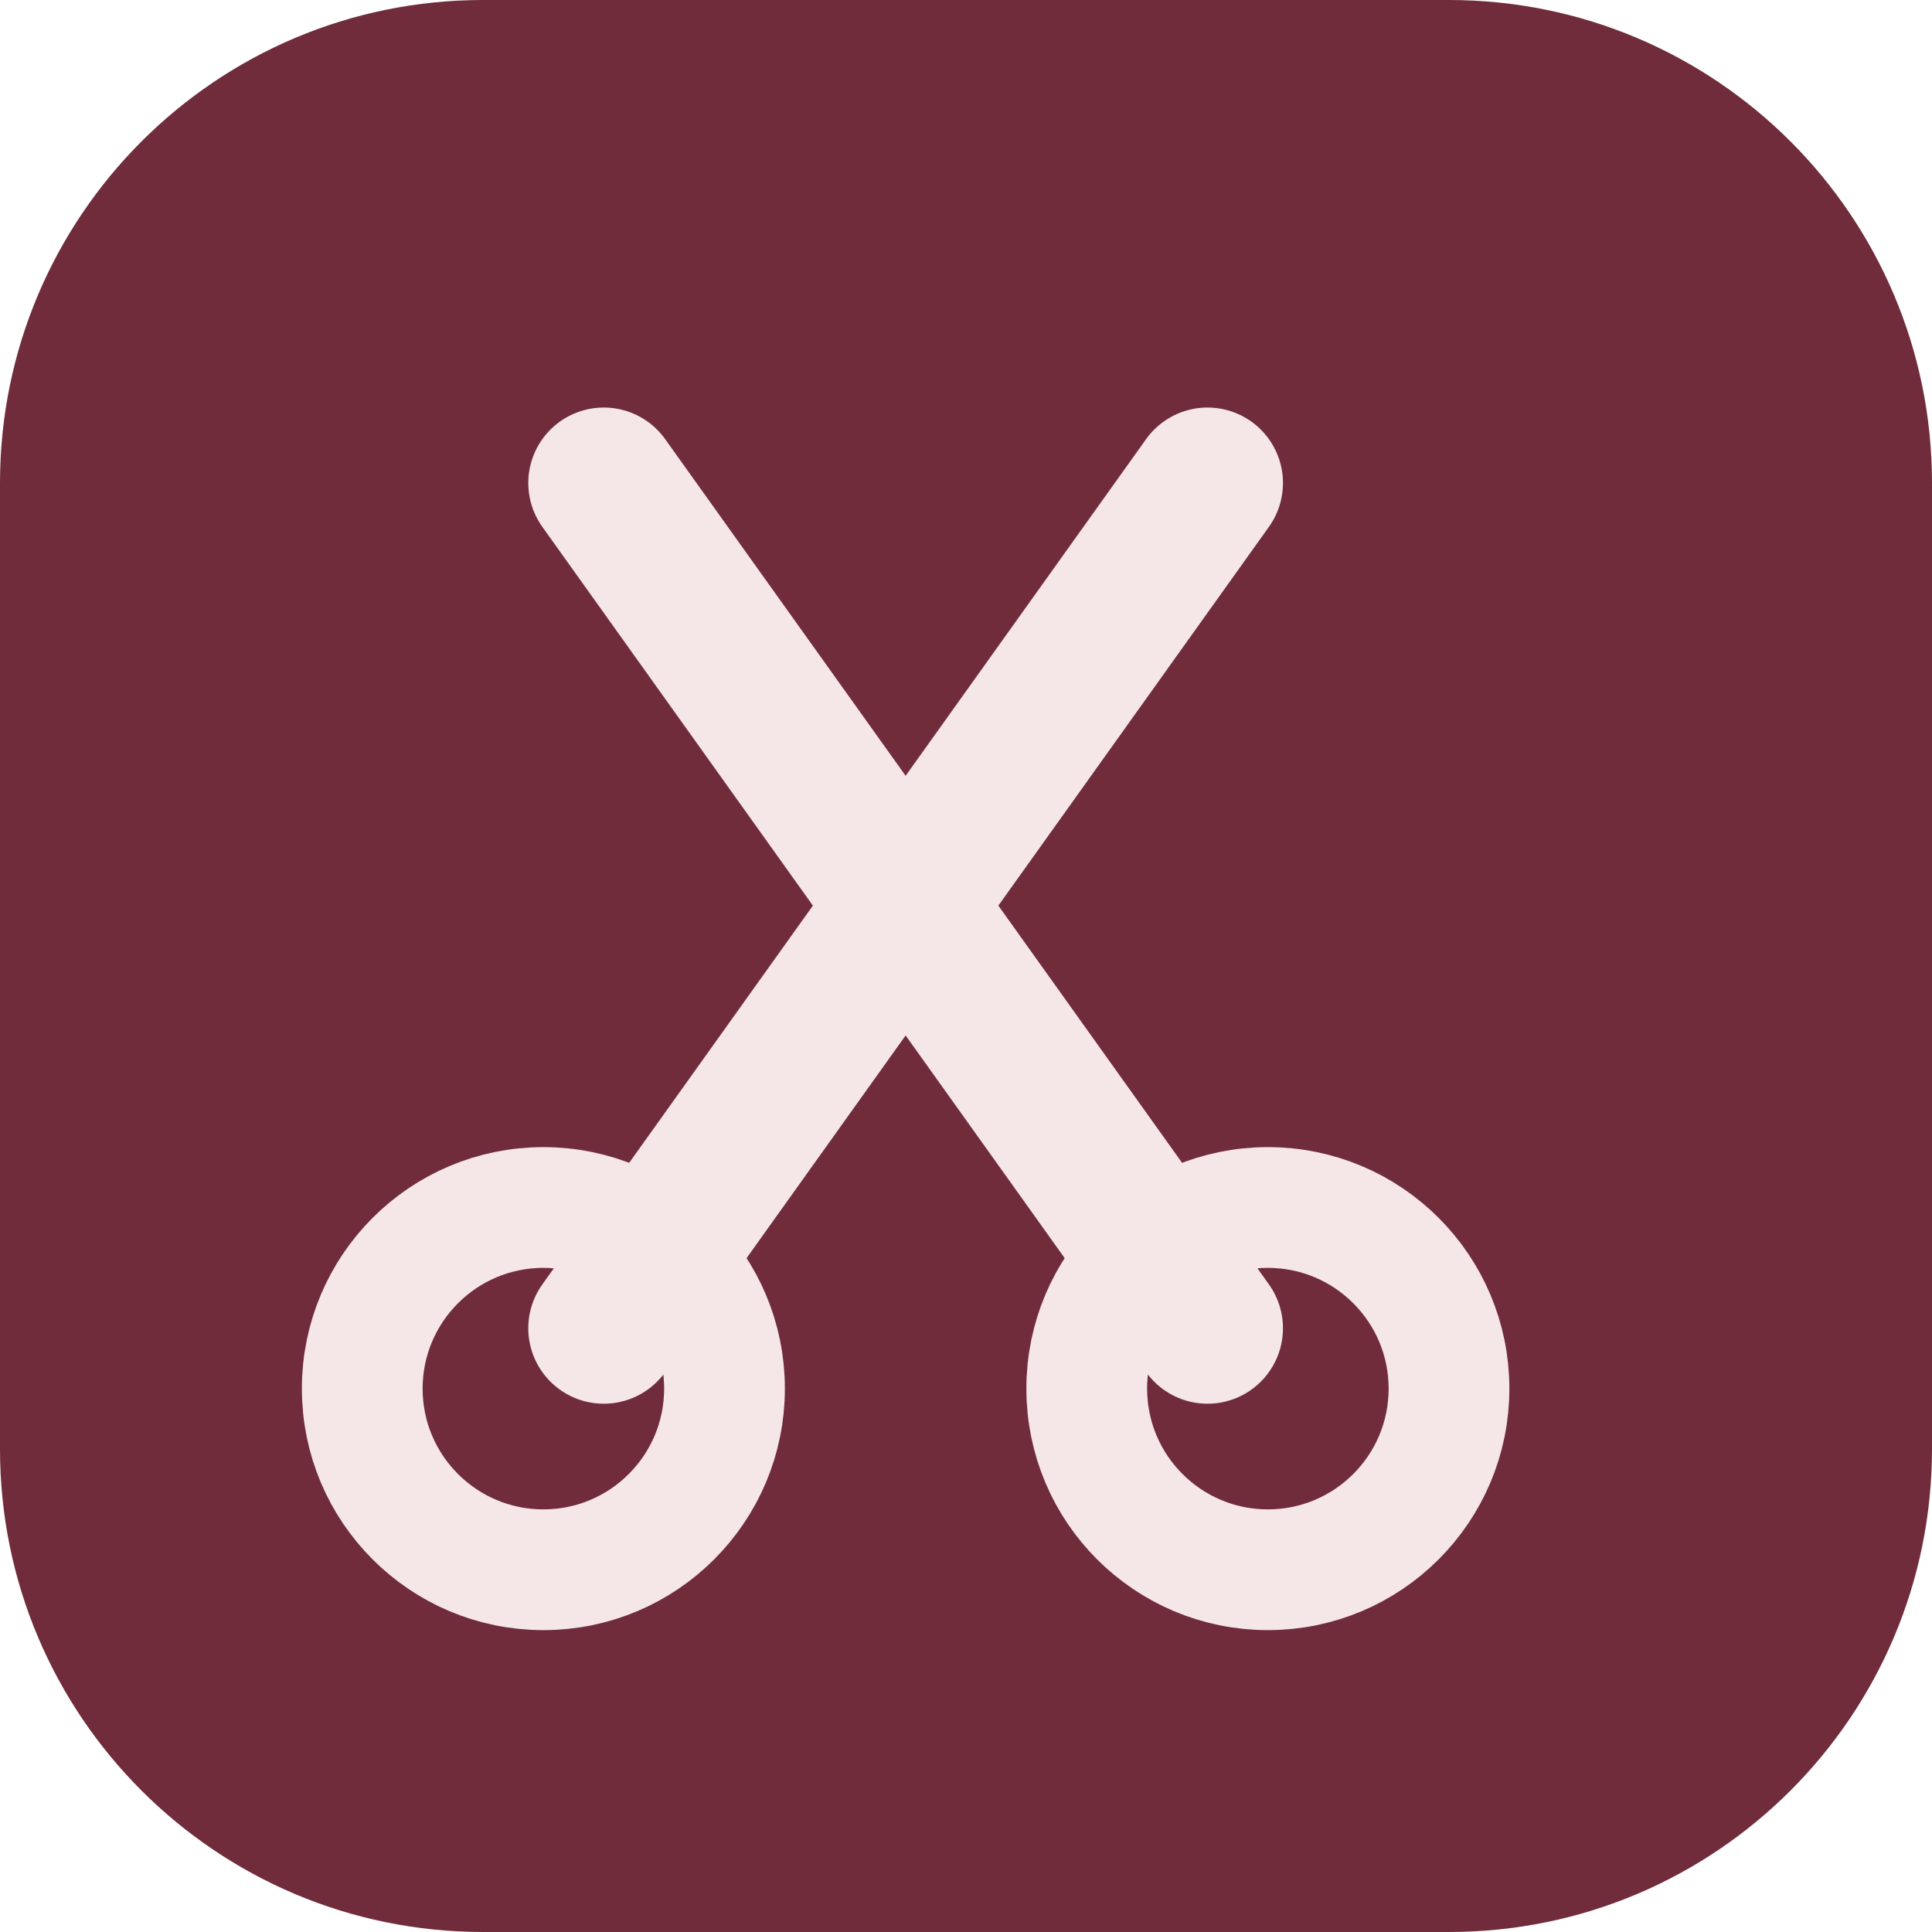
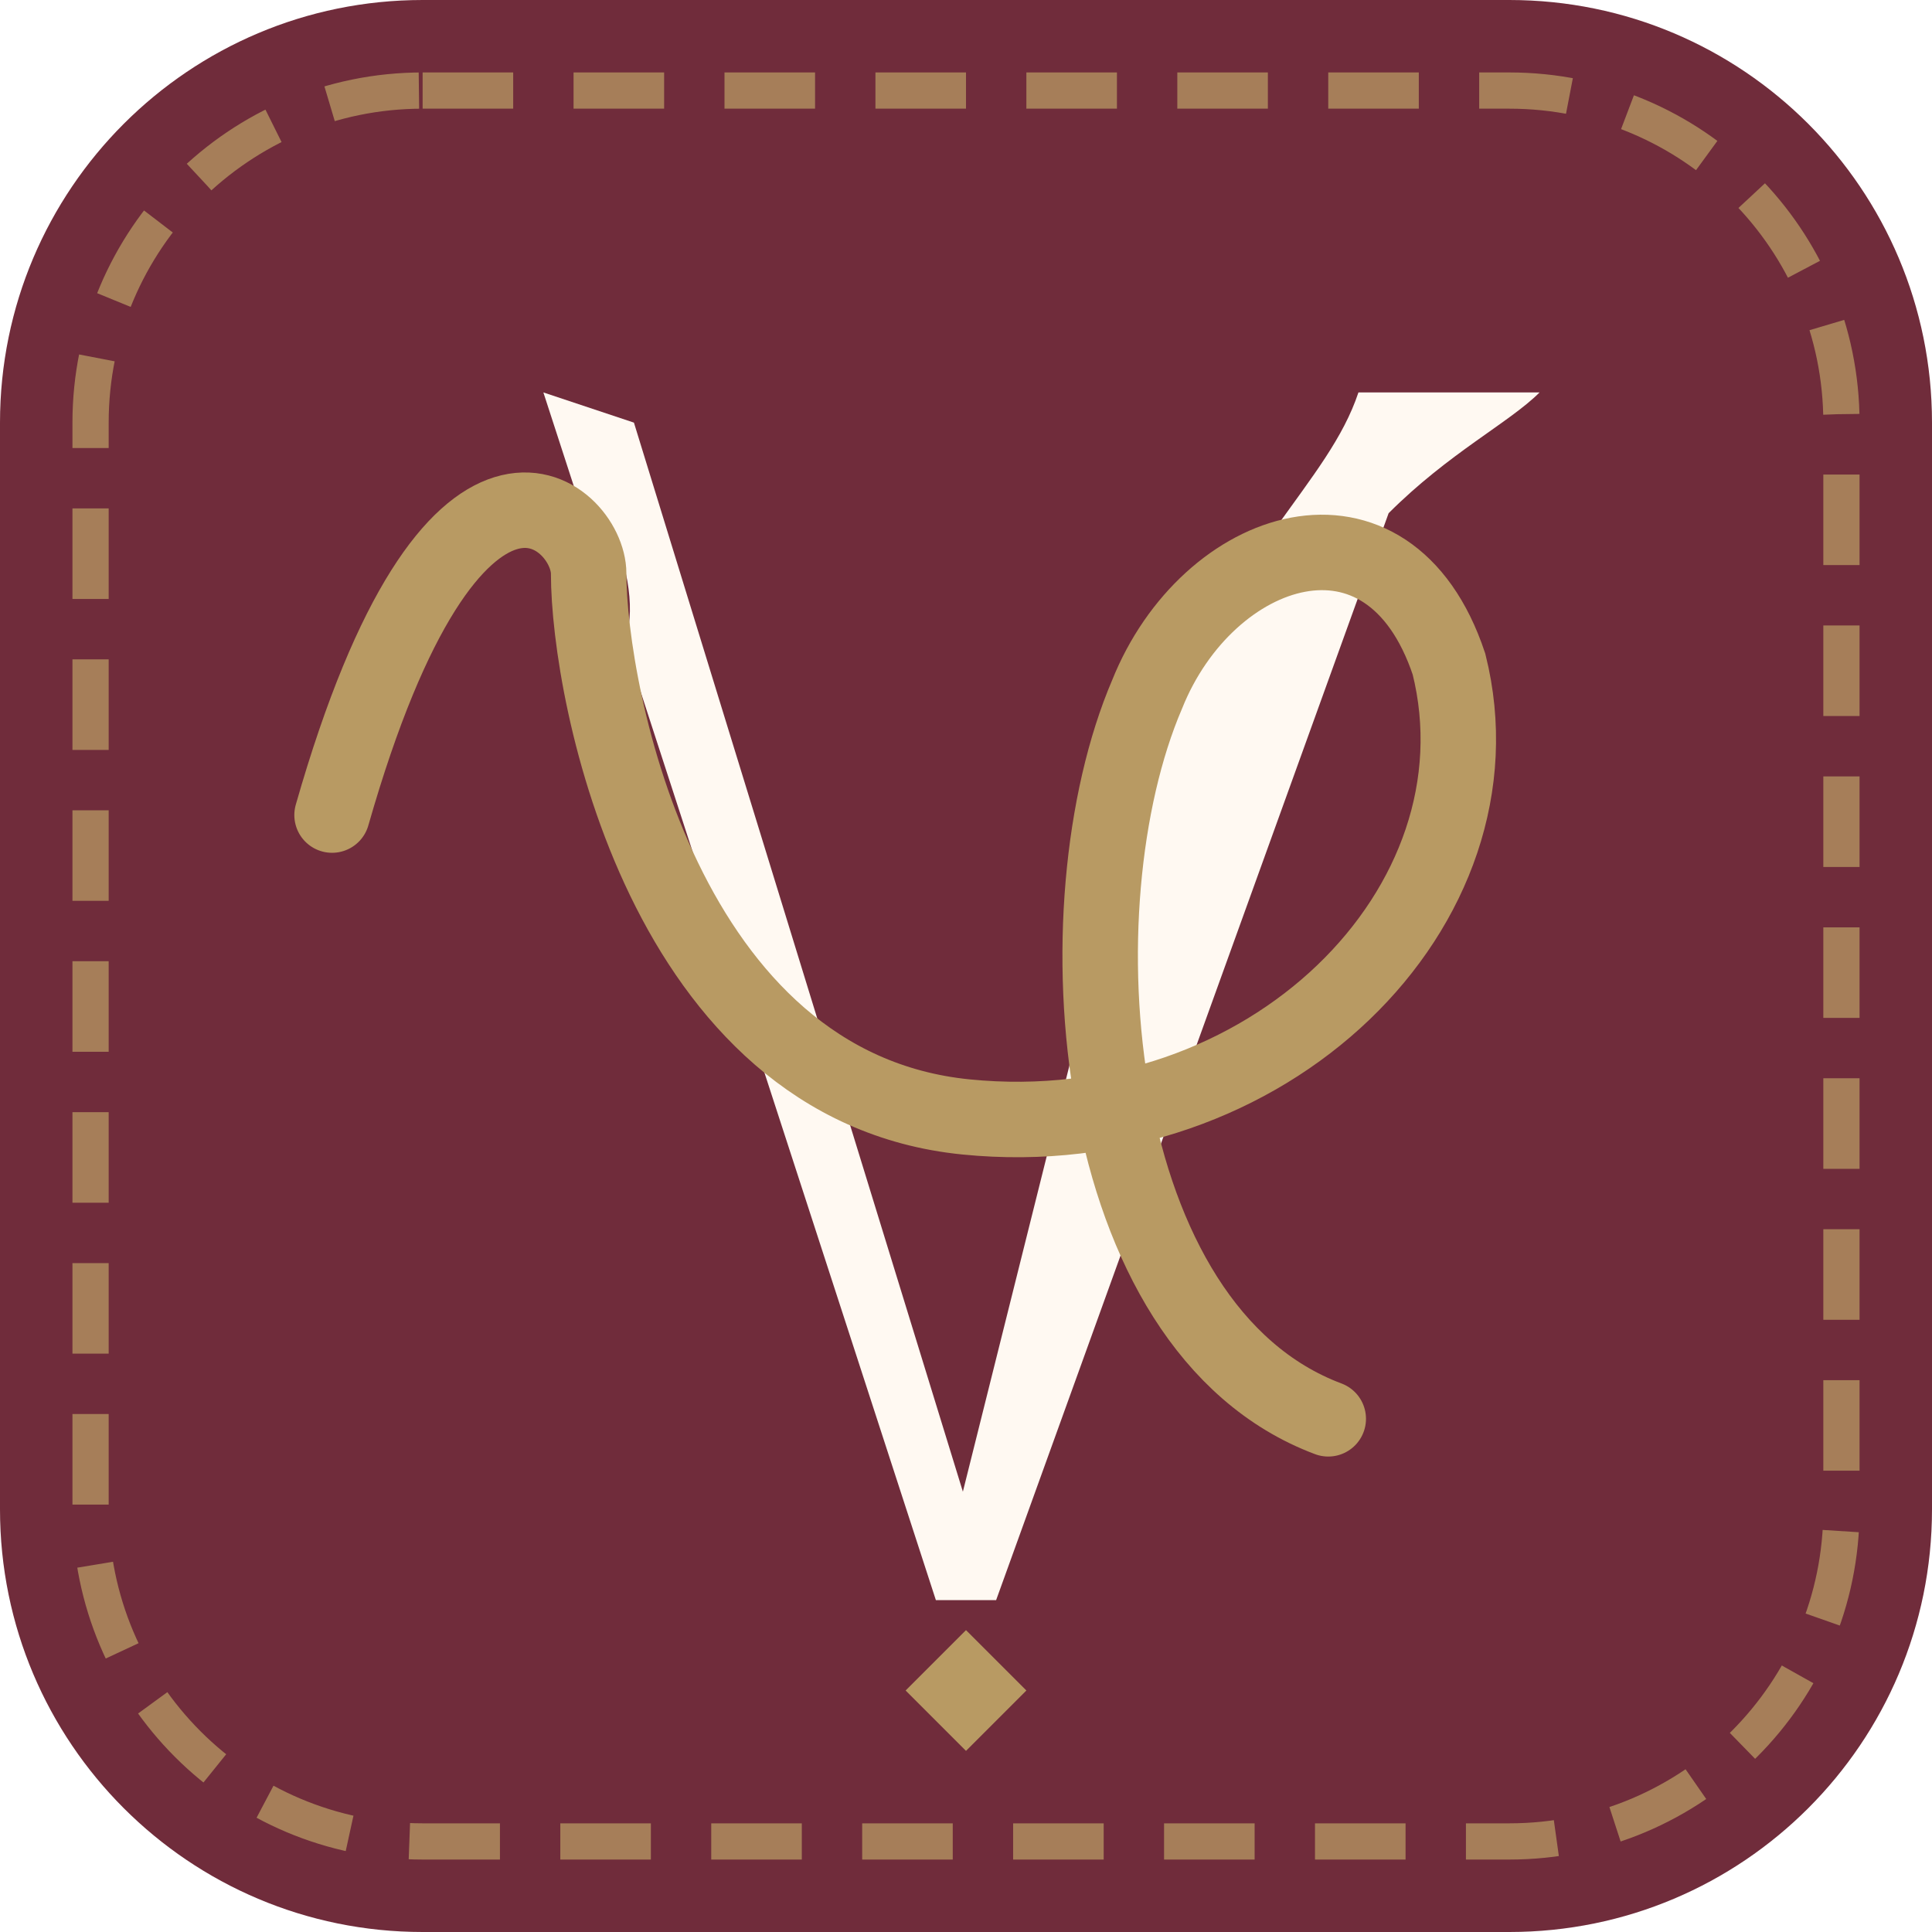
- <svg xmlns="http://www.w3.org/2000/svg" viewBox="0 0 32 32" fill="none">
-   <rect width="32" height="32" rx="8" fill="#702C3B" />
-   <path d="M10 8 L20 22 M20 8 L10 22" stroke="#F5E6E8" stroke-width="2.5" stroke-linecap="round" />
-   <circle cx="9" cy="23" r="3" stroke="#F5E6E8" stroke-width="2" />
-   <circle cx="21" cy="23" r="3" stroke="#F5E6E8" stroke-width="2" />
+ <svg xmlns="http://www.w3.org/2000/svg" viewBox="0 0 64 64" fill="none">
+   <rect width="64" height="64" rx="14" fill="#702C3B" />
+   <rect x="3" y="3" width="58" height="58" rx="11" fill="none" stroke="#B89A63" stroke-width="1.2" stroke-dasharray="3 2" opacity="0.75" />
+   <path d="M 18 13 L 21 14 L 33 53 L 31 53 L 18 13 Z" fill="#FFF9F2" />
+   <ellipse cx="19.5" cy="19" rx="1.2" ry="2.8" transform="rotate(-15 19.5 19)" fill="#702C3B" />
+   <path d="M 45 13 C 44 16, 41 18, 38 25 L 31 53 L 33 53 L 46 17 C 48 15, 50 14, 51 13 Z" fill="#FFF9F2" />
+   <path d="M 11 27 C 15 13, 19.5 17, 19.5 19 C 19.5 23, 22 36, 32 37 C 42 38, 50 30, 48 22 C 46 16, 40 18, 38 23 C 35 30, 36 44, 44 47" fill="none" stroke="#B89A63" stroke-width="2.5" stroke-linecap="round" />
+   <polygon points="32,54 34,56 32,58 30,56" fill="#B89A63" />
</svg>
